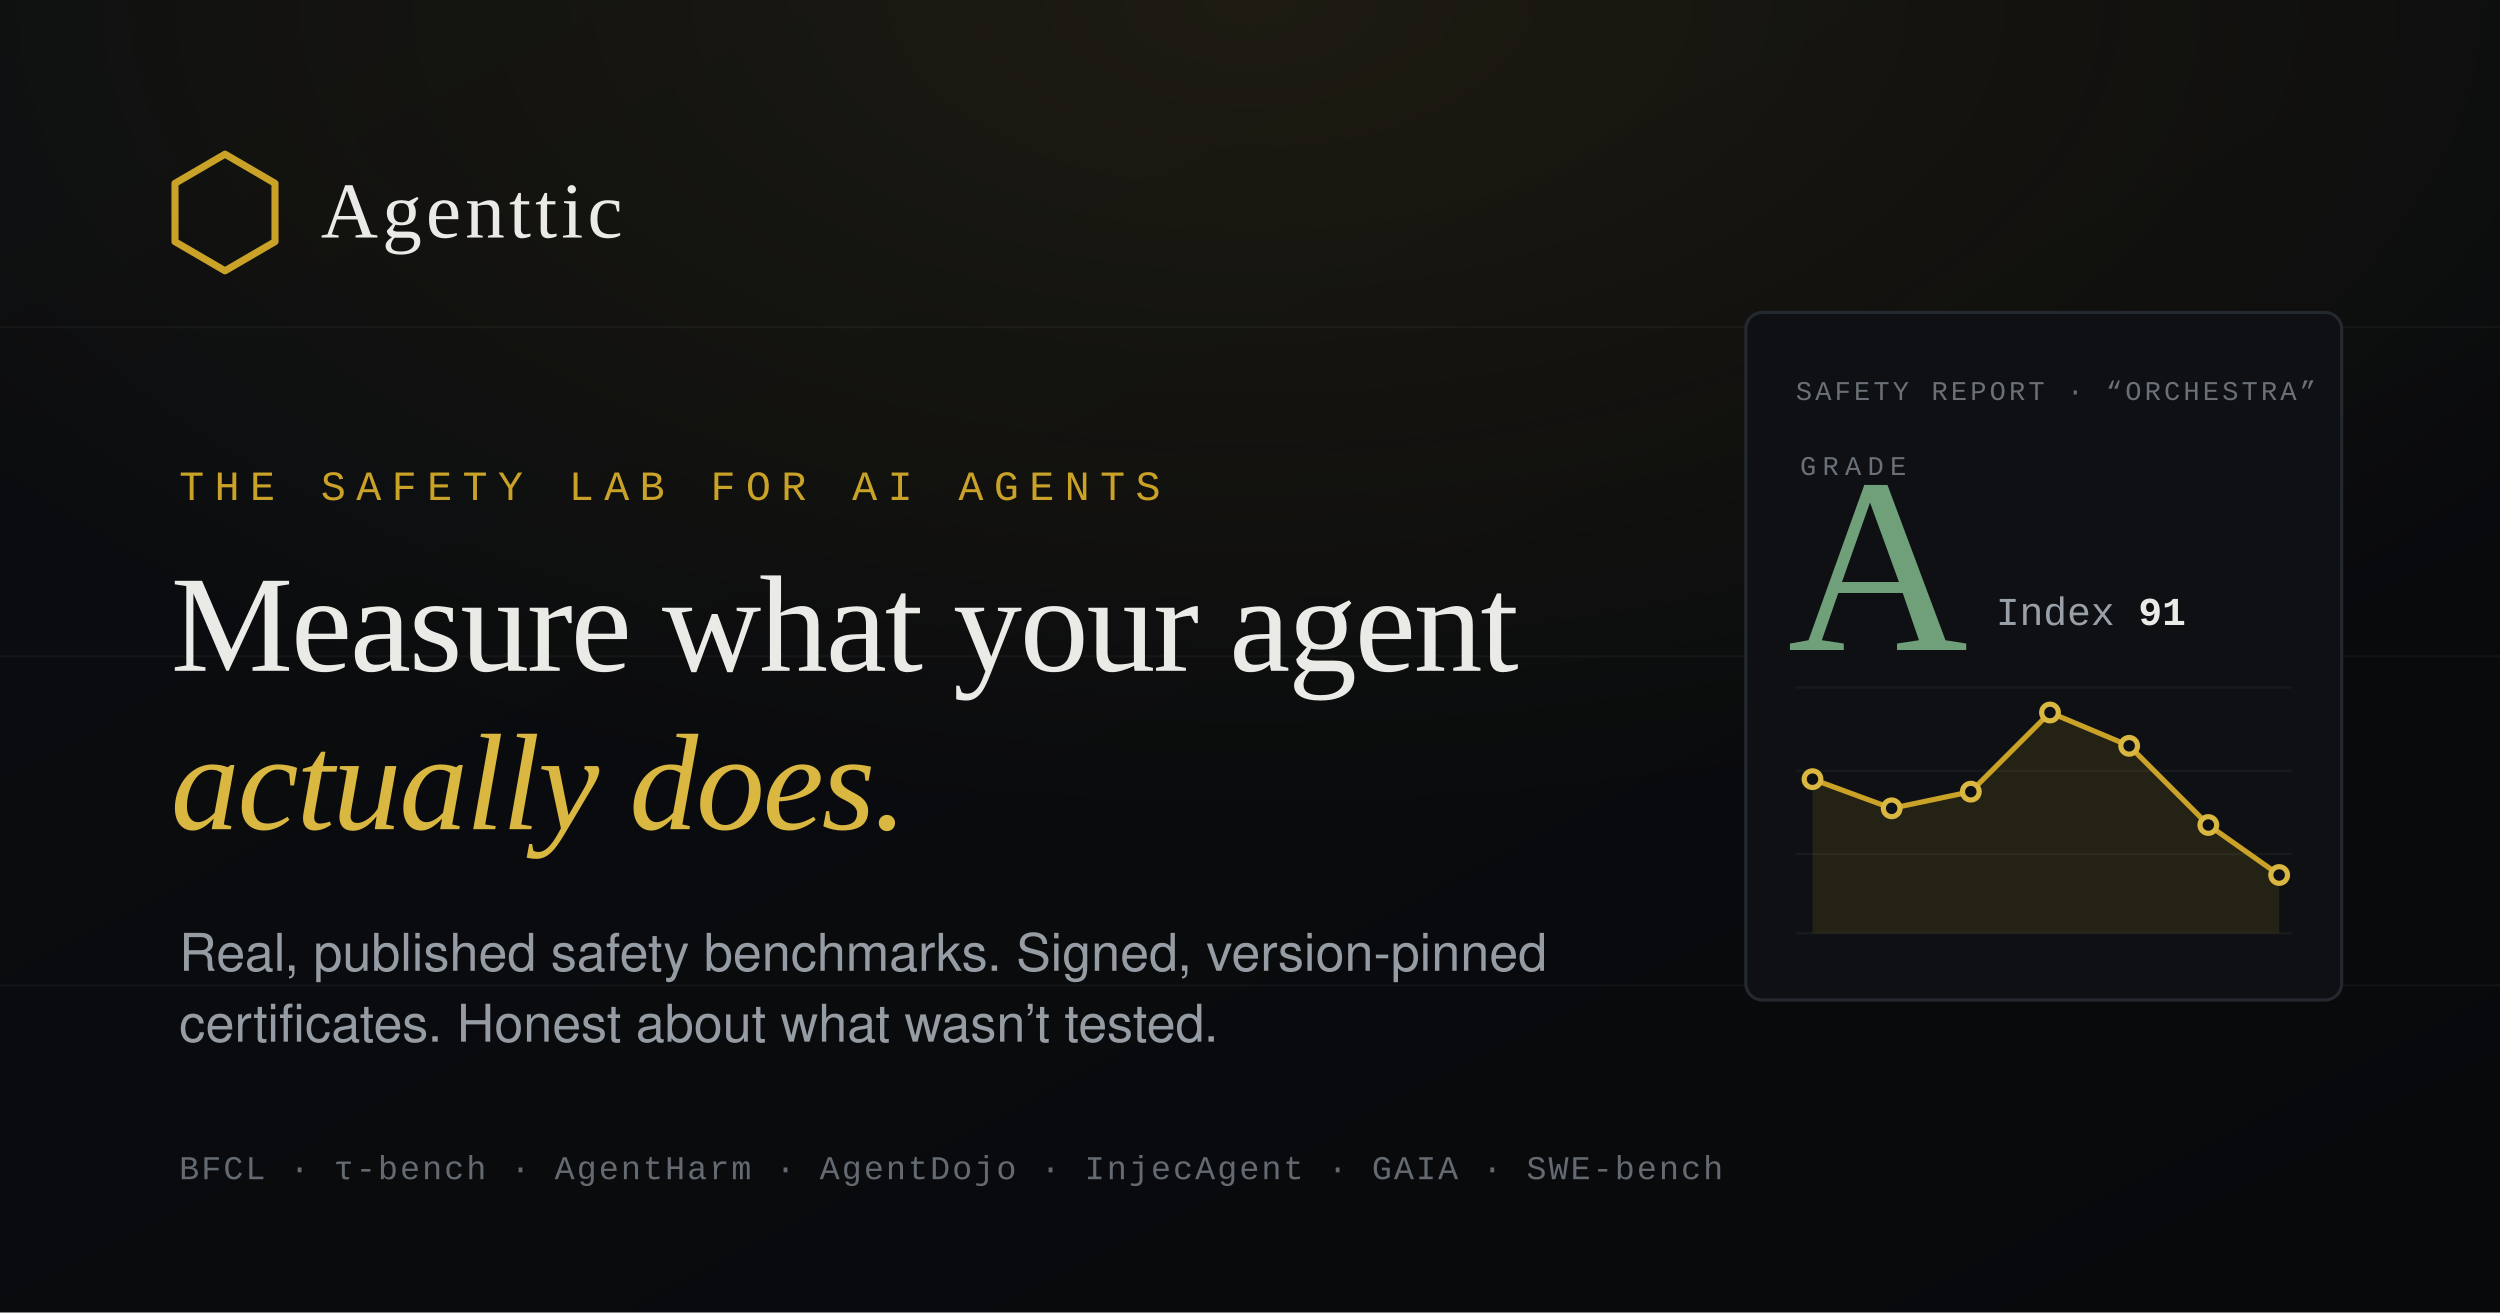
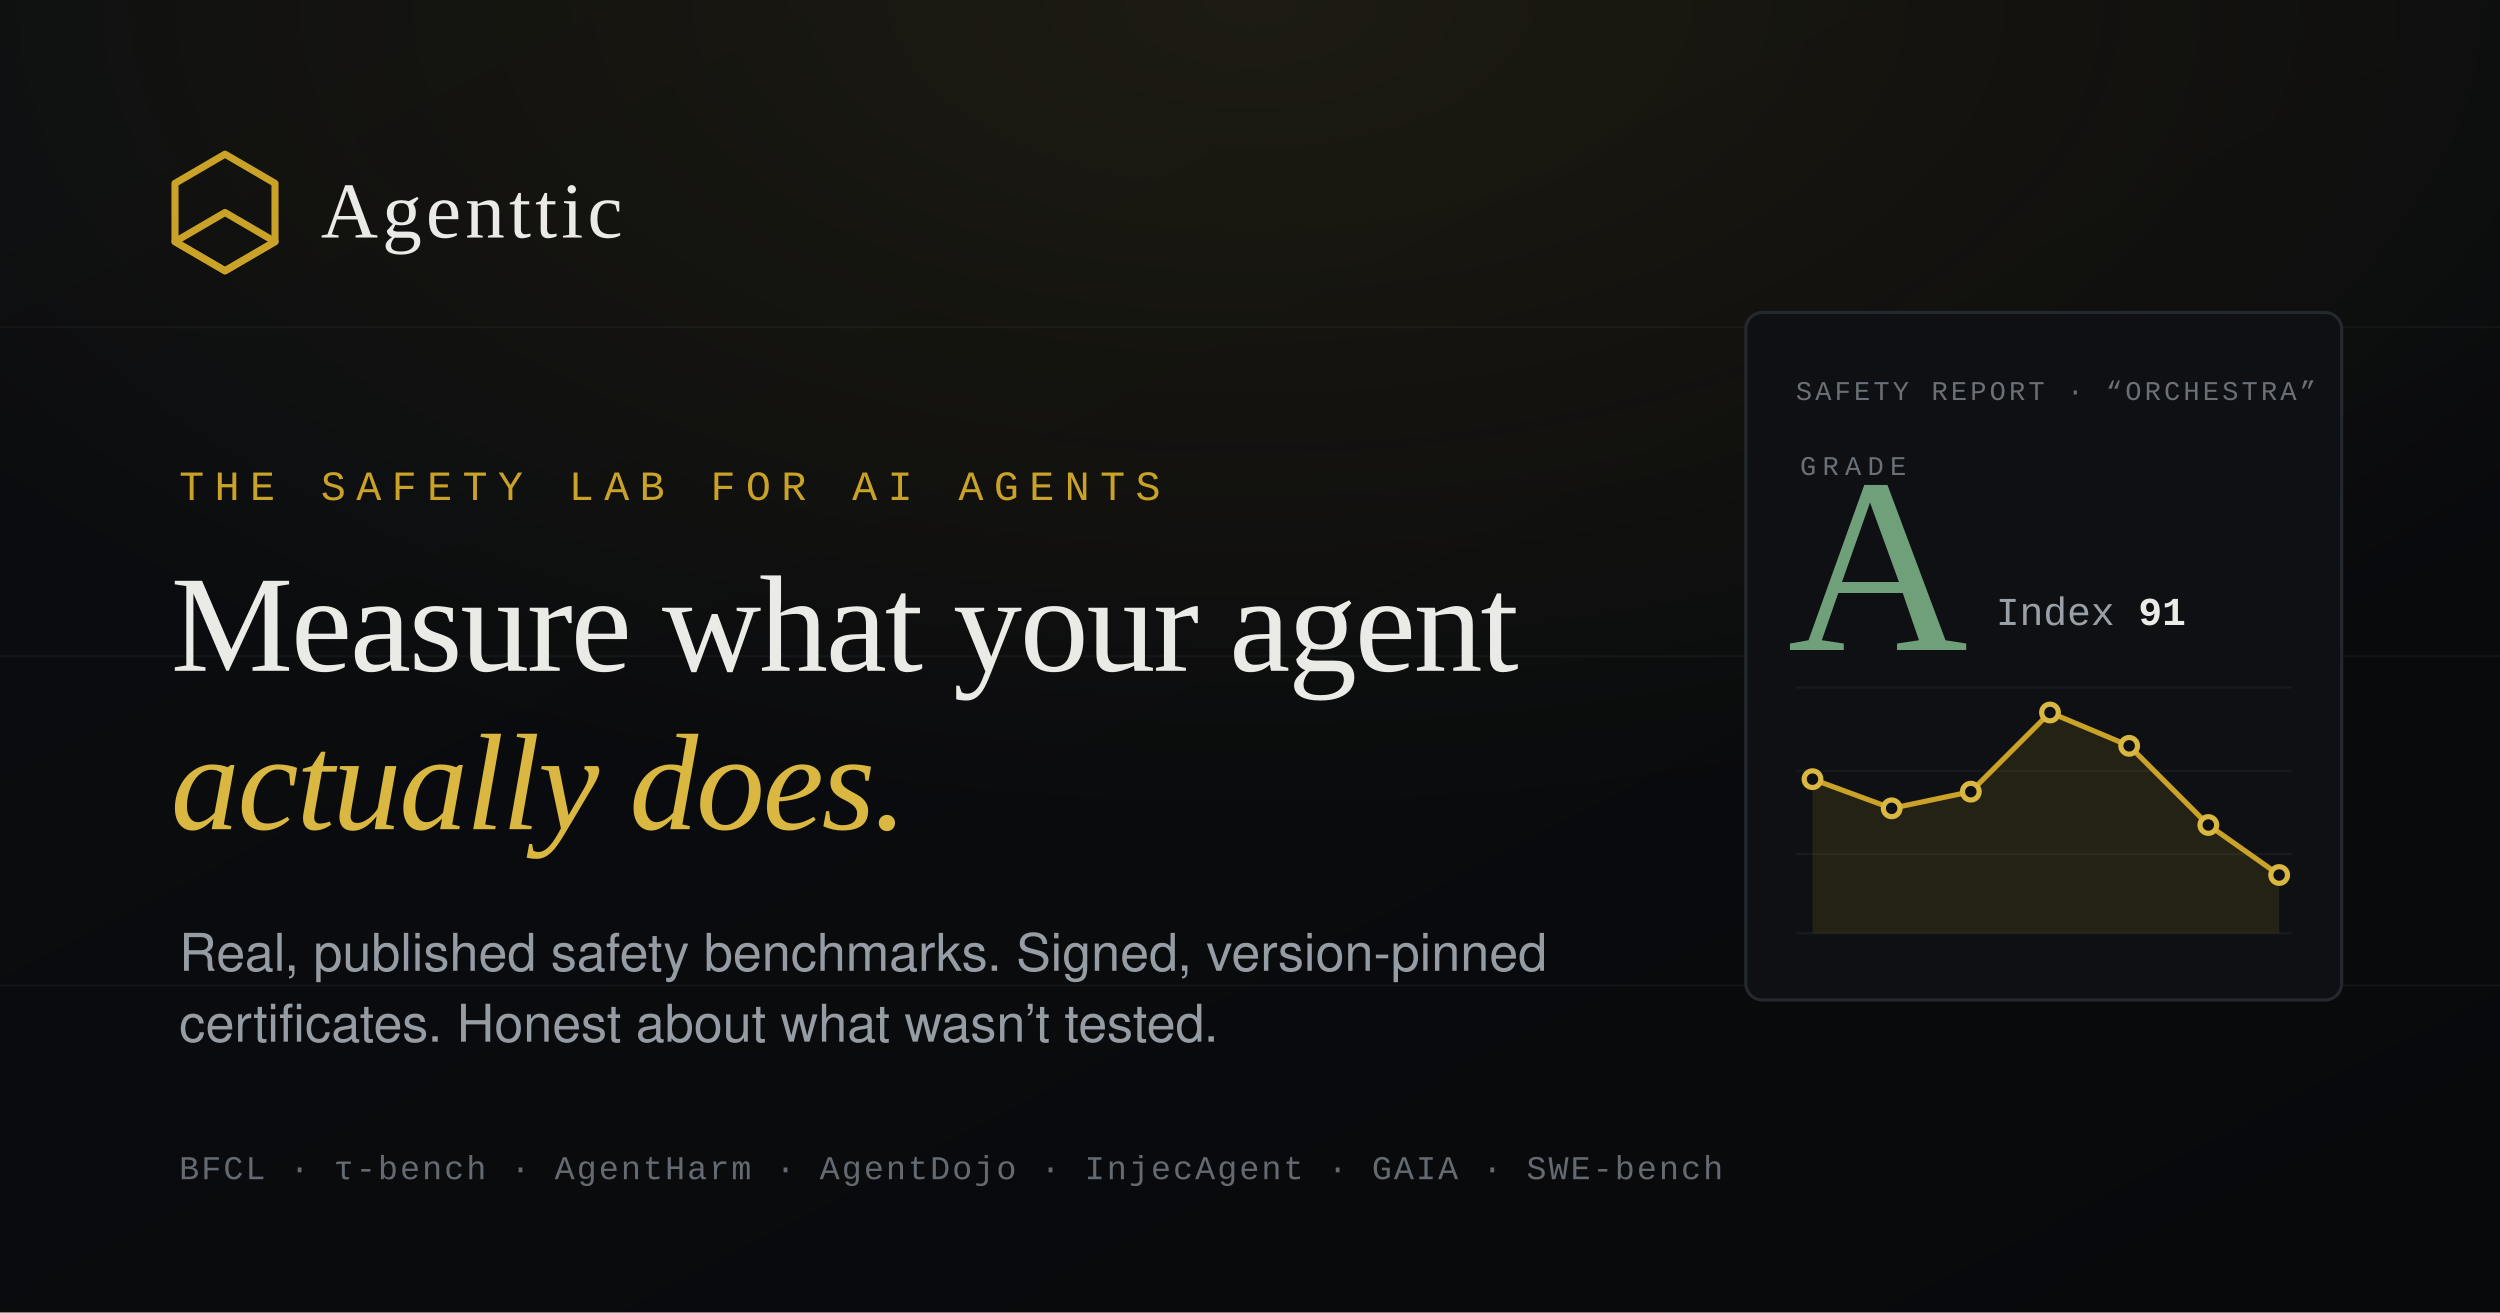
<svg xmlns="http://www.w3.org/2000/svg" width="1200" height="630" viewBox="0 0 1200 630" font-family="Georgia, 'Times New Roman', serif">
  <defs>
    <linearGradient id="bg" x1="0" y1="0" x2="1" y2="1">
      <stop offset="0" stop-color="#0B0D10" />
      <stop offset="1" stop-color="#08090B" />
    </linearGradient>
    <radialGradient id="glow" cx="0.5" cy="0" r="0.9">
      <stop offset="0" stop-color="#C9A227" stop-opacity="0.10" />
      <stop offset="0.7" stop-color="#C9A227" stop-opacity="0" />
    </radialGradient>
  </defs>
  <rect width="1200" height="630" fill="url(#bg)" />
  <rect width="1200" height="630" fill="url(#glow)" />
  <g stroke="#E9EAE5" stroke-opacity="0.04" stroke-width="1">
    <line x1="0" y1="157" x2="1200" y2="157" />
    <line x1="0" y1="315" x2="1200" y2="315" />
    <line x1="0" y1="473" x2="1200" y2="473" />
  </g>
  <g transform="translate(84,74)">
-     <path d="M14 0l24 14v28L14 56 -10 42V14z" transform="translate(10,0)" fill="none" stroke="#C9A227" stroke-width="3.4" stroke-linejoin="round" />
+     <g transform="translate(10,0)" fill="none" stroke="#C9A227" stroke-width="3.4" stroke-linejoin="round" stroke-linecap="round">
+       <path d="M14 0l24 14v28L14 56 -10 42V14z" />
+       <path d="M14 28l24 14-24 14-24-14z" />
+     </g>
    <text x="70" y="40" fill="#EAEBE6" font-size="38" letter-spacing="2">Agenttic</text>
  </g>
  <text x="86" y="240" fill="#C9A227" font-family="ui-monospace, 'Courier New', monospace" font-size="20" letter-spacing="5">THE SAFETY LAB FOR AI AGENTS</text>
  <text x="82" y="322" fill="#EAEBE6" font-size="66" letter-spacing="-1">Measure what your agent</text>
  <text x="82" y="398" fill="#EAEBE6" font-size="66" letter-spacing="-1">
    <tspan fill="#D9B740" font-style="italic">actually does.</tspan>
  </text>
  <text x="86" y="466" fill="#969CA3" font-family="Helvetica, Arial, sans-serif" font-size="25">Real, published safety benchmarks. Signed, version-pinned</text>
  <text x="86" y="500" fill="#969CA3" font-family="Helvetica, Arial, sans-serif" font-size="25">certificates. Honest about what wasn’t tested.</text>
  <g transform="translate(838,150)">
    <rect x="0" y="0" width="286" height="330" rx="8" fill="#0E1013" stroke="#242930" stroke-width="1.5" />
    <text x="24" y="42" fill="#6A7077" font-family="ui-monospace, 'Courier New', monospace" font-size="13" letter-spacing="1.5">SAFETY REPORT · “ORCHESTRA”</text>
    <text x="26" y="78" fill="#6A7077" font-family="ui-monospace, 'Courier New', monospace" font-size="13" letter-spacing="3">GRADE</text>
    <text x="20" y="162" fill="#6FA07A" font-size="120" text-anchor="start">A</text>
    <text x="120" y="150" fill="#99A0A7" font-family="ui-monospace, 'Courier New', monospace" font-size="19">Index <tspan fill="#EAEBE6" font-weight="bold">91</tspan>
    </text>
    <g transform="translate(24,180)">
      <g stroke="#E9EAE5" stroke-opacity="0.05" stroke-width="1">
        <line x1="0" y1="0" x2="238" y2="0" />
        <line x1="0" y1="40" x2="238" y2="40" />
        <line x1="0" y1="80" x2="238" y2="80" />
        <line x1="0" y1="118" x2="238" y2="118" />
      </g>
      <path d="M8,44 L46,58 L84,50 L122,12 L160,28 L198,66 L232,90 L232,118 L8,118 Z" fill="#C9A227" fill-opacity="0.12" />
      <path d="M8,44 L46,58 L84,50 L122,12 L160,28 L198,66 L232,90" fill="none" stroke="#C9A227" stroke-width="2.5" stroke-linejoin="round" stroke-linecap="round" />
      <g fill="#0E1013" stroke="#D9B740" stroke-width="2.5">
        <circle cx="8" cy="44" r="4" />
        <circle cx="46" cy="58" r="4" />
        <circle cx="84" cy="50" r="4" />
        <circle cx="122" cy="12" r="4" />
        <circle cx="160" cy="28" r="4" />
        <circle cx="198" cy="66" r="4" />
        <circle cx="232" cy="90" r="4" />
      </g>
    </g>
  </g>
  <text x="86" y="566" fill="#646A71" font-family="ui-monospace, 'Courier New', monospace" font-size="16" letter-spacing="1">BFCL · τ-bench · AgentHarm · AgentDojo · InjecAgent · GAIA · SWE-bench</text>
</svg>
